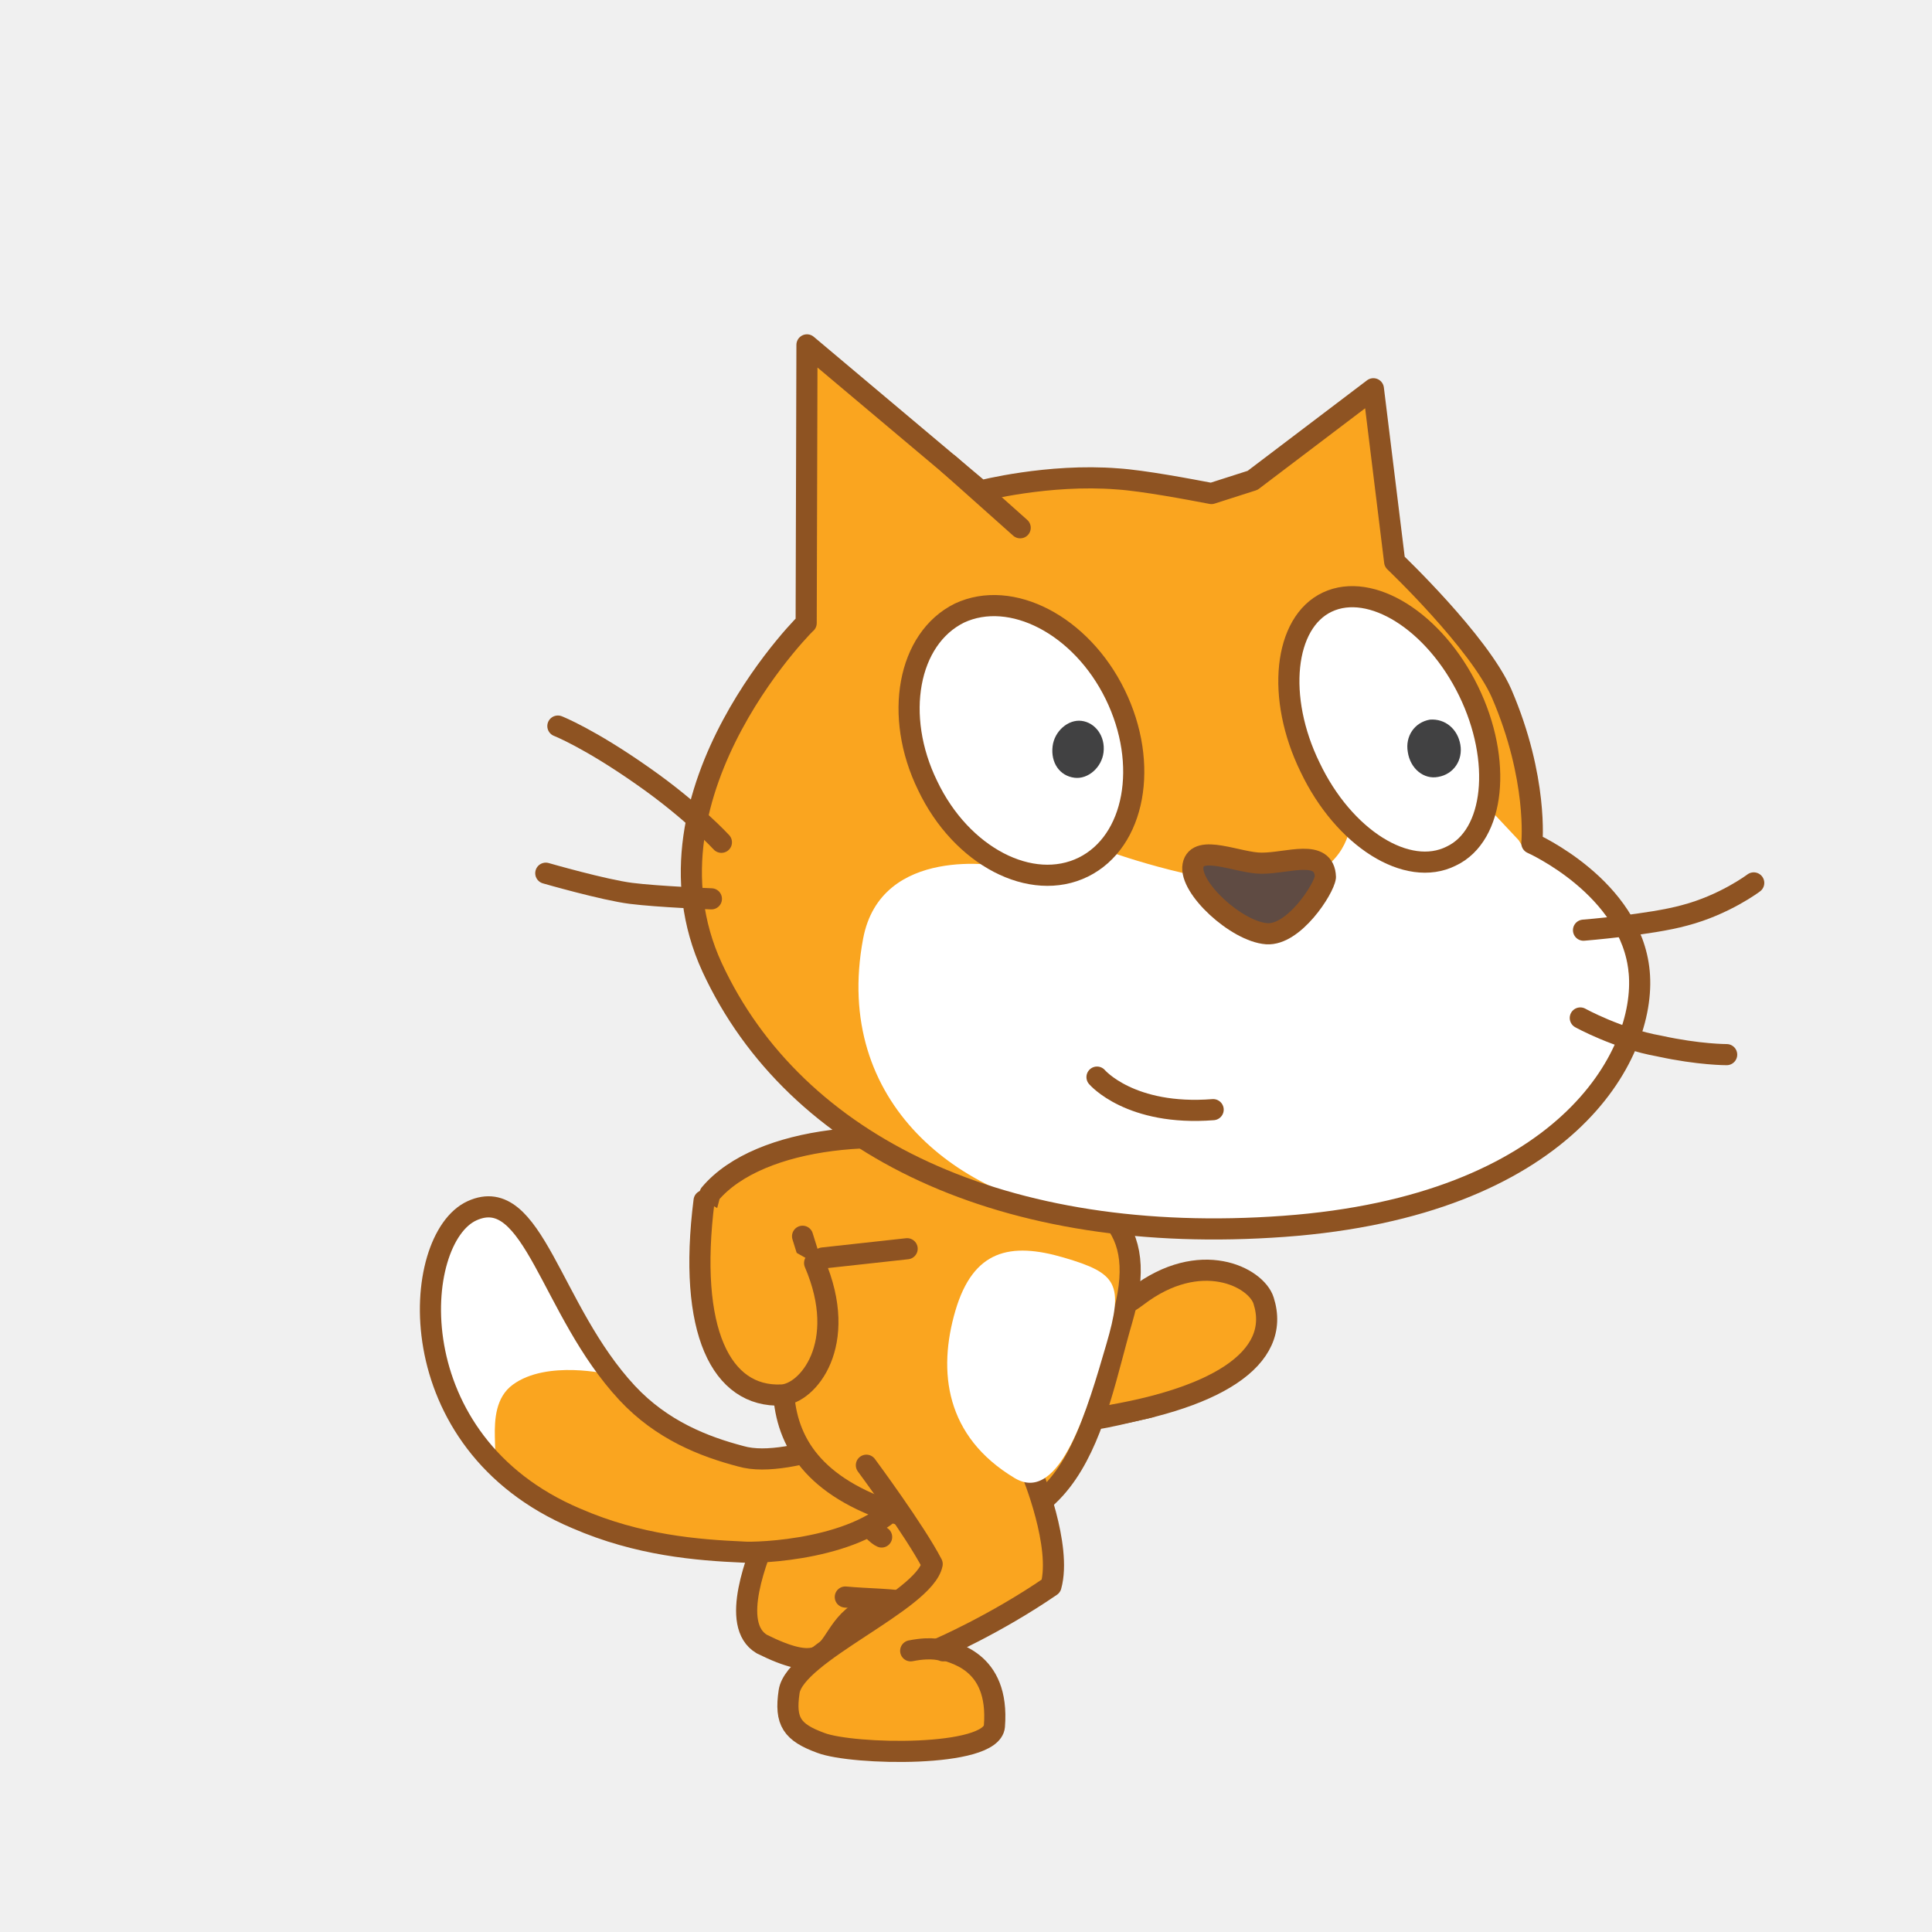
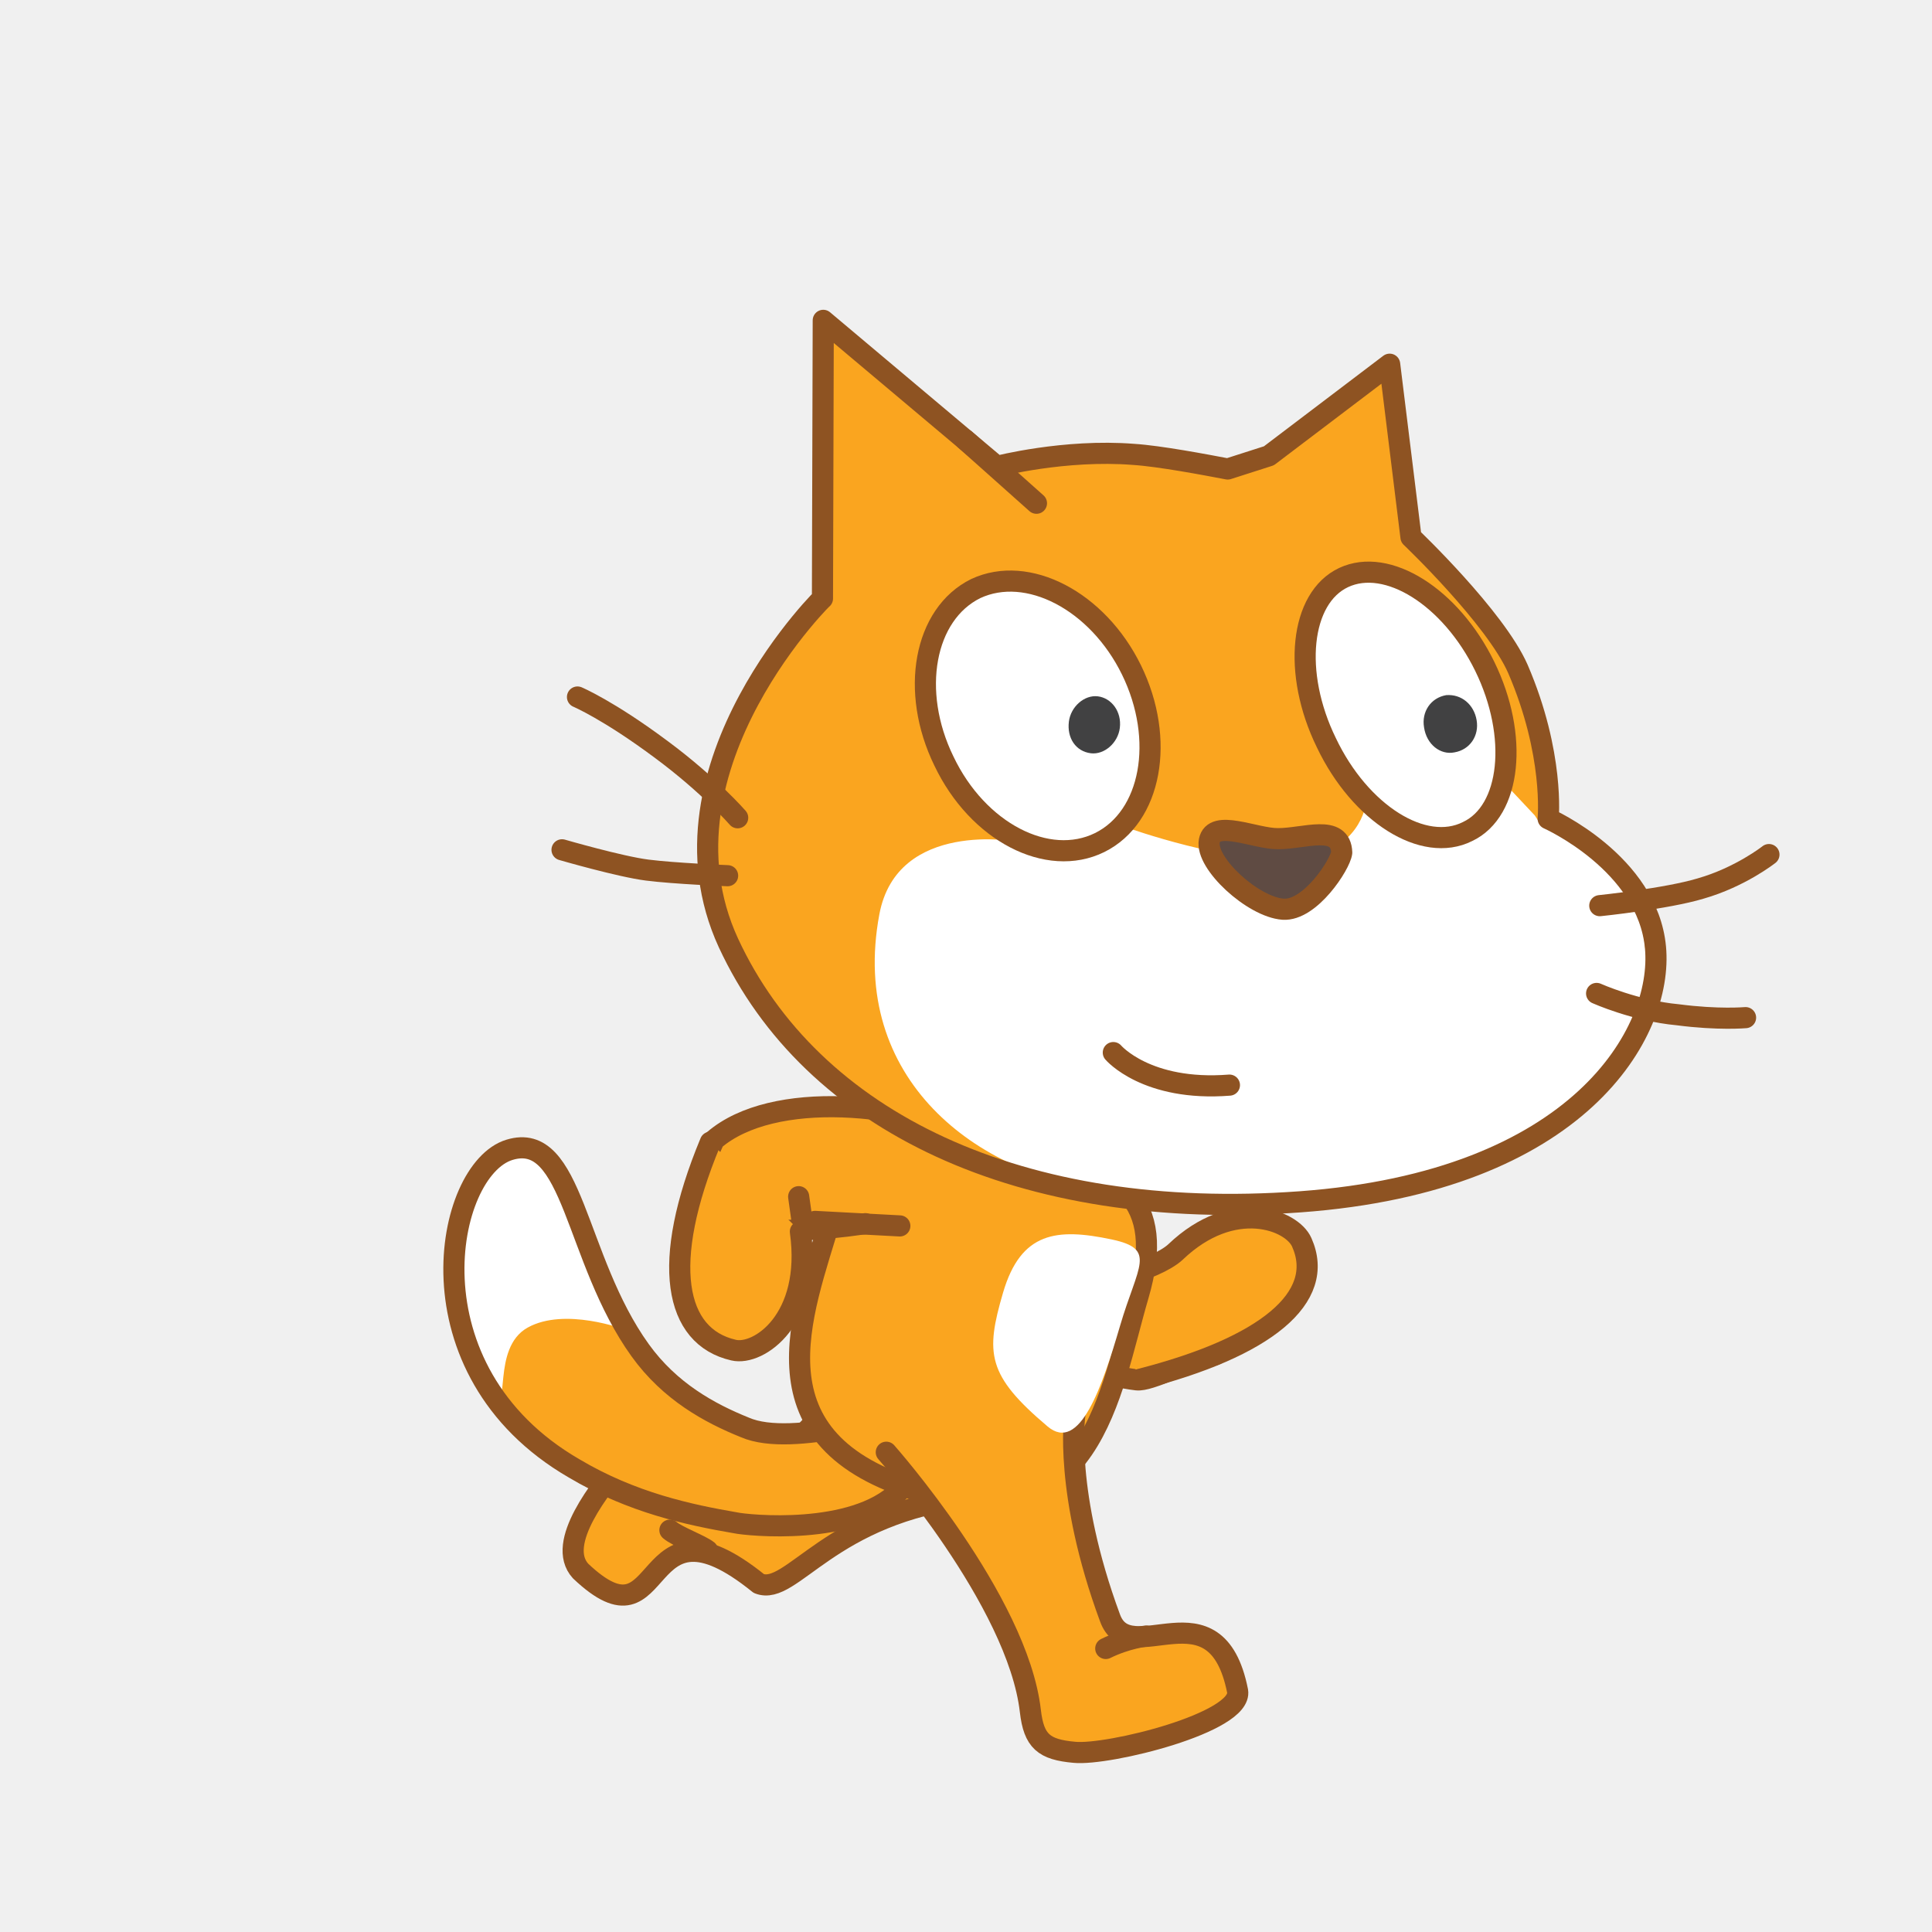
- <svg xmlns="http://www.w3.org/2000/svg" version="1.1" x="0px" y="0px" width="128px" height="128px" viewBox="-27.818 -22.149 128 128" enable-background="new -27.818 -22.149 128 128" xml:space="preserve">
+ <svg xmlns="http://www.w3.org/2000/svg" version="1.1" x="0px" y="0px" width="128px" height="128px" viewBox="-29.371 -20.524 128 128" enable-background="new -29.371 -20.524 128 128" xml:space="preserve">
  <defs />
  <g>
-     <path id="ID0.15909873321652412_37_" fill="#FAA51F" stroke="#8E5322" stroke-width="1.4" stroke-linecap="round" stroke-linejoin="round" d="   M39.719,58.97c-0.177,0.202,8.937,12.045,8.683,12.102c-2.065,0.458-4.135,1.071-4.995,0.773c-3.929-1.362-8.42-5.354-10.78-10.068   l-0.354-1.369" />
-     <path id="ID0.1790580078959465_41_" fill="#FAA51F" stroke="#8E5322" stroke-width="1.4" stroke-linecap="round" stroke-linejoin="round" d="   M42.363,62.651c0.724,0.877,1.834,2.163,2.756,2.113c0.834-0.049,1.699-0.492,2.401-1.029c4.189-3.201,7.897-1.263,8.379,0.287   c1.219,3.813-3.131,6.645-11.663,7.845" />
-     <path id="ID0.527006761636585_19_" fill="#FAA51F" stroke="#8E5322" stroke-width="1.4" stroke-linecap="round" stroke-linejoin="round" d="   M24.754,72.427c0,0,3.275,4.289,3.52,5.676c-3.922-0.328-3.324-3.387-5.107,0.936c-0.818,1.984-2.662,6.463-0.512,7.736   c7.248,3.609,2.035-4.172,12.156-2.705c2.947,0.248,8.176-0.77,2.703-8.809" />
-     <path id="ID0.8937406223267317_35_" fill="#FAA51F" stroke="#8E5322" stroke-width="1.4" stroke-linecap="round" stroke-linejoin="round" d="   M32.635,84.058c-1.098-0.275-3.043-0.262-4.449-0.4" />
-     <path id="ID0.8937406223267317_26_" fill="#FAA51F" stroke="#8E5322" stroke-width="1.4" stroke-linecap="round" stroke-linejoin="round" d="   M30.592,79.681c-0.543-0.217-1.984-2.08-2.969-3.014" />
-     <path id="ID0.8535828334279358_16_" fill="#FAA51F" d="M21.258,74.331c-2.426-0.637-5.225-1.721-7.531-4.197   c-5.1-5.48-6.205-13.912-10.27-12.068c-4.066,1.846-5.008,15.35,6.904,20.383c4.121,1.791,8.016,2.098,11.072,2.232   c0.82,0.074,7.875-0.109,10.494-3.449c2.619-3.342,1.053-4.313,0.254-4.896C31.396,71.849,24.65,75.323,21.258,74.331z" />
-     <path id="ID0.914295740891248_16_" fill="#FFFFFF" d="M3.639,57.937c-2.045,0.52-3.627,5.32-2.963,8.961   c0.766,3.625,2.545,5.979,3.682,7.424c1.5,1.184-0.475-3.064,1.795-4.73c2.271-1.67,6.371-0.686,6.371-0.686   s-2.84-4.619-4.355-7.217C6.879,59.255,5.813,57.599,3.639,57.937z" />
-     <path id="ID0.40227043256163597_16_" fill="none" stroke="#8E5322" stroke-width="1.4" stroke-linecap="round" stroke-linejoin="round" d="   M21.258,74.331c-2.426-0.637-5.225-1.721-7.531-4.197c-5.1-5.48-6.205-13.912-10.27-12.068c-4.066,1.846-5.008,15.35,6.904,20.383   c4.121,1.791,8.016,2.098,11.072,2.232c0.82,0.074,7.875-0.109,10.494-3.449c2.619-3.342,1.053-4.313,0.254-4.896   C31.396,71.849,24.65,75.323,21.258,74.331z" />
-     <path id="ID0.46792364912107587_16_" fill="#FAA51F" stroke="#8E5322" stroke-width="1.4" stroke-linecap="round" stroke-linejoin="round" d="   M46.512,65.323c-1.887,6.428-3.016,16.311-14.436,12.959c-11.418-3.35-7.826-11.678-5.939-18.105   c1.887-6.43,6.326-7.002,12.756-5.115C45.32,56.948,48.398,58.894,46.512,65.323z" />
-     <path id="ID0.007584026083350182_16_" fill="#FAA51F" stroke="#8E5322" stroke-width="1.4" stroke-linecap="round" stroke-linejoin="round" d="   M40.568,75.472c0,0,1.982,4.813,1.244,7.459c-3.697,2.539-7.375,4.127-7.375,4.127c0.754,0.289,3.984,0.707,3.627,5.164   c-0.199,2.1-9.4,1.9-11.5,1.1c-1.9-0.699-2.4-1.398-2.1-3.4c0.387-2.564,8.971-5.971,9.477-8.449   c-1.125-2.182-4.359-6.547-4.359-6.547" />
-     <path id="ID0.31672530295327306_16_" fill="#FAA51F" stroke="#8E5322" stroke-width="1.4" stroke-linecap="round" stroke-linejoin="round" d="   M34.67,87.222c0,0-0.654-0.299-2.152,0" />
-     <path id="ID0.38032895559445024_22_" fill="#FFFFFF" d="M45.472,66.938c-1.184,4.031-3.026,10.663-6.065,8.84   c-4.592-2.754-5.111-7.058-3.928-11.089c1.184-4.029,3.631-4.561,7.182-3.52S46.653,62.908,45.472,66.938z" />
-     <path id="ID0.15909873321652412_36_" fill="#FAA51F" stroke="#8E5322" stroke-width="1.4" stroke-linecap="round" stroke-linejoin="round" d="   M22.186,63.498c-3.188-6.356-3.7-3.774-2.969-6.54c3.309-3.938,12.122-4.56,18.035-2.847l0,0" />
-     <path id="ID0.8143284288235009_3_" fill="#FAA51F" stroke="#8E5322" stroke-width="1.4" stroke-linecap="round" stroke-linejoin="round" d="   M26.689,61.197l5.593-0.614" />
-     <path id="ID0.6682511982508004_3_" fill="none" stroke="#8E5322" stroke-width="1.4" stroke-linecap="round" stroke-linejoin="round" d="   M25.914,61.554l-0.56-1.798" />
-     <path id="ID0.1790580078959465_40_" fill="#FAA51F" stroke="#8E5322" stroke-width="1.4" stroke-linecap="round" stroke-linejoin="round" d="   M26.152,61.528c2.32,5.406-0.485,8.685-2.186,8.746c-4.002,0.178-6.227-4.235-5.137-12.875" />
-     <path id="ID0.2591130444779992_16_" fill="#FAA51F" d="M52.443,10.548c-1.477-0.281-4.529-0.859-6.229-0.969   c-4.59-0.363-9.064,0.799-9.064,0.799L25.646,0.7l-0.053,18.432c0.693-0.721-11.639,11.061-6.232,22.811   c5.49,11.859,19.383,18.506,37.885,17.156c18.504-1.35,24.055-11.244,23.537-16.85c-0.52-5.605-7.111-8.533-7.111-8.533   s0.426-4.281-2.004-9.92c-1.494-3.408-7.086-8.73-7.086-8.73l-1.41-11.459L55.17,9.675L52.443,10.548z" />
-     <path id="ID0.3588979784399271_16_" fill="#FFFFFF" d="M72.791,33.507l-2.137-2.279l-9.053,1.506c0,0-0.402,3.275-4.682,3.656   c-4.279,0.379-11.131-2.076-11.131-2.076l-7.266,0.92c0,0-7.979-1.486-9.158,4.816c-2.051,10.932,6.533,17.328,14.98,18.268   c5.459,0.672,9.02,0.404,12.975,0.188c17.451-0.977,23.584-10.699,22.768-16.342c-0.521-5.605-6.873-8-6.873-8L72.791,33.507z" />
-     <path id="ID0.2727069961838424_16_" fill="none" stroke="#8E5322" stroke-width="1.4" stroke-linecap="round" stroke-linejoin="round" d="   M77.094,39.478c0,0,4.439-0.357,6.695-0.982c2.662-0.696,4.582-2.15,4.582-2.15" />
-     <path id="ID0.5861211125738919_16_" fill="none" stroke="#8E5322" stroke-width="1.4" stroke-linecap="round" stroke-linejoin="round" d="   M76.881,45.294c0,0,2.469,1.369,5.234,1.86c2.652,0.58,4.463,0.569,4.463,0.569" />
-     <path id="ID0.4793355236761272_16_" fill="none" stroke="#8E5322" stroke-width="1.4" stroke-linecap="round" stroke-linejoin="round" d="   M35.051,8.608l4.721,4.209" />
-     <path id="ID0.48413723474368453_16_" fill="none" stroke="#8E5322" stroke-width="1.4" stroke-linecap="round" stroke-linejoin="round" d="   M52.443,10.548c-1.477-0.281-4.529-0.859-6.229-0.969c-4.59-0.363-9.064,0.799-9.064,0.799L25.646,0.7l-0.053,18.432   c0.693-0.721-11.639,11.061-6.232,22.811c5.49,11.859,19.383,18.506,37.885,17.156c18.504-1.35,24.055-11.244,23.537-16.85   c-0.52-5.605-7.111-8.533-7.111-8.533s0.426-4.281-2.004-9.92c-1.494-3.408-7.086-8.73-7.086-8.73l-1.41-11.459L55.17,9.675   L52.443,10.548z" />
-     <path id="ID0.9024141579866409_16_" fill="none" stroke="#8E5322" stroke-width="1.4" stroke-linecap="round" stroke-linejoin="round" d="   M8.342,35.703c0,0,3.861,1.112,5.65,1.336c1.791,0.226,5.322,0.362,5.322,0.362" />
-     <path id="ID0.16030752705410123_16_" fill="none" stroke="#8E5322" stroke-width="1.4" stroke-linecap="round" stroke-linejoin="round" d="   M19.977,33.655c0,0-1.936-2.106-5.166-4.362c-3.584-2.526-5.668-3.338-5.668-3.338" />
-     <path id="ID0.40023312577977777_16_" fill="#FFFFFF" stroke="#8E5322" stroke-width="1.4" stroke-linecap="round" stroke-linejoin="round" d="   M69.475,23.626c2.252,4.609,1.74,9.586-1.146,10.943c-2.9,1.457-7.109-1.178-9.352-5.887c-2.254-4.609-1.74-9.586,1.146-10.943   C63.012,16.382,67.221,19.017,69.475,23.626z" />
-     <path id="ID0.43813491938635707_16_" fill="#414142" d="M68.934,27.188c0.176,1.027-0.441,1.959-1.471,2.135   c-0.932,0.188-1.85-0.531-2.012-1.658c-0.178-1.029,0.441-1.961,1.469-2.137C67.939,25.452,68.758,26.159,68.934,27.188" />
-     <path id="ID0.4253597157076001_16_" fill="#FFFFFF" stroke="#8E5322" stroke-width="1.4" stroke-linecap="round" stroke-linejoin="round" d="   M46.068,23.868c2.254,4.611,1.32,9.734-2.111,11.43c-3.434,1.691-8.076-0.693-10.318-5.402c-2.254-4.609-1.32-9.734,2.111-11.428   C39.17,16.872,43.814,19.259,46.068,23.868z" />
-     <path id="ID0.814307457767427_16_" fill="#414142" d="M45.293,27.704c-0.121,0.992-1.025,1.787-1.918,1.676   c-0.992-0.121-1.59-1.002-1.455-2.092c0.121-0.992,1.025-1.789,1.918-1.678C44.732,25.72,45.428,26.612,45.293,27.704" />
-     <path id="ID0.5240494590252638_16_" fill="#5F4B43" stroke="#8E5322" stroke-width="1.4" stroke-linecap="round" stroke-linejoin="round" d="   M55.775,35.04c1.713,0.008,4.156-1,4.219,0.922c-0.098,0.793-2.088,3.875-3.887,3.752c-1.998-0.145-5.164-3.053-4.883-4.529   S54.262,35.056,55.775,35.04z" />
-     <path id="ID0.046259244438260794_16_" fill="#FFFFFF" stroke="#8E5322" stroke-width="1.4" stroke-linecap="round" stroke-linejoin="round" d="   M44.861,49.212c0,0,2.201,2.588,7.695,2.156" />
+     <path id="ID0.15909873321652412_37_" fill="#FAA51F" stroke="#8E5322" stroke-width="1.4" stroke-linecap="round" stroke-linejoin="round" d="   M39.573,59.108c-0.13,0.235,11.881,10.05,11.627,10.104c-1.957,0.421-4.36,1.788-5.265,1.682c-4.13-0.488-9.372-3.425-12.688-7.522   l-0.64-1.262" />
+     <path id="ID0.8143284288235009_17_" fill="#FAA51F" stroke="#8E5322" stroke-width="1.4" stroke-linecap="round" stroke-linejoin="round" d="   M45.151,63.56l-4.128-2.661" />
+     <path id="ID0.1790580078959465_41_" fill="#FAA51F" stroke="#8E5322" stroke-width="1.4" stroke-linecap="round" stroke-linejoin="round" d="   M42.377,61.642c-1.045-0.5,2.129,2.354,3.04,2.203c0.824-0.14,2.458-0.815,3.097-1.426c3.814-3.642,7.712-2.122,8.36-0.634   c1.63,3.657-2.383,6.947-10.732,9.076" />
+     <path id="ID0.527006761636585_19_" fill="#FAA51F" stroke="#8E5322" stroke-width="1.4" stroke-linecap="round" stroke-linejoin="round" d="   M26.123,72.091c0,0-3.863,4.252-5.123,4.949c-6.803-3.09-6.188-4.342-9.156-0.73c-1.363,1.658-4.436,5.402-2.75,7.25   c5.877,5.57,3.625-5.781,11.813,0.832c2.186,0.855,4.645-4.693,14.189-5.77" />
+     <path id="ID0.8937406223267317_26_" fill="#FAA51F" stroke="#8E5322" stroke-width="1.4" stroke-linecap="round" stroke-linejoin="round" d="   M17.512,82.21c-0.453-0.365-2.021-0.941-2.5-1.357" />
+     <path id="ID0.8535828334279358_16_" fill="#FAA51F" d="M19.975,74.044c-2.326-0.939-4.965-2.369-6.939-5.117   c-4.367-6.08-4.396-14.584-8.662-13.27c-4.268,1.316-6.908,14.594,4.271,21.092c3.863,2.299,7.686,3.096,10.701,3.615   c0.805,0.178,7.826,0.887,10.848-2.094c3.02-2.984,1.588-4.146,0.869-4.826C30.348,72.862,23.215,75.456,19.975,74.044z" />
+     <path id="ID0.914295740891248_16_" fill="#FFFFFF" d="M4.57,55.552c-2.094,0.258-4.271,4.82-4.072,8.516   c0.301,3.691,1.77,6.252,2.713,7.828c1.338,1.365-0.084-3.1,2.379-4.465c2.465-1.369,6.406,0.125,6.406,0.125   s-2.232-4.941-3.408-7.709C7.617,57.271,6.77,55.491,4.57,55.552z" />
+     <path id="ID0.40227043256163597_16_" fill="none" stroke="#8E5322" stroke-width="1.4" stroke-linecap="round" stroke-linejoin="round" d="   M19.975,74.044c-2.326-0.939-4.965-2.369-6.939-5.117c-4.367-6.08-4.396-14.584-8.662-13.27c-4.268,1.316-6.908,14.594,4.271,21.092   c3.863,2.299,7.686,3.096,10.701,3.615c0.805,0.178,7.826,0.887,10.848-2.094c3.02-2.984,1.588-4.146,0.869-4.826   C30.348,72.862,23.215,75.456,19.975,74.044z" />
+     <path id="ID0.46792364912107587_16_" fill="#FAA51F" stroke="#8E5322" stroke-width="1.4" stroke-linecap="round" stroke-linejoin="round" d="   M46.037,65.323c-1.887,6.428-3.016,16.311-14.434,12.959c-11.42-3.35-7.828-11.678-5.941-18.105   c1.887-6.43,6.326-7.002,12.756-5.115S47.924,58.894,46.037,65.323z" />
+     <path id="ID0.007584026083350182_16_" fill="#FAA51F" stroke="#8E5322" stroke-width="1.4" stroke-linecap="round" stroke-linejoin="round" d="   M41.836,73.276c0,0-0.732,5.084,2.328,13.373c1.279,3.592,7.016-2.408,8.459,4.867c0.355,2.08-8.58,4.281-10.816,4.055   c-2.018-0.182-2.682-0.727-2.914-2.736c-0.838-7.334-9.545-17.145-9.545-17.145" />
+     <path id="ID0.31672530295327306_16_" fill="#FAA51F" stroke="#8E5322" stroke-width="1.4" stroke-linecap="round" stroke-linejoin="round" d="   M46.566,87.868c0,0-1.309,0.146-2.678,0.824" />
+     <path id="ID0.38032895559445024_22_" fill="#FFFFFF" d="M44.837,67.31c-1.184,4.031-2.669,8.476-4.806,6.669   c-4.012-3.393-4.127-4.838-2.945-8.869c1.184-4.029,3.563-4.284,7.182-3.52C47.296,62.229,46.019,63.28,44.837,67.31z" />
+     <path id="ID0.15909873321652412_36_" fill="#FAA51F" stroke="#8E5322" stroke-width="1.4" stroke-linecap="round" stroke-linejoin="round" d="   M27.962,60.547c-13.416,1.929-11.193-2.934-10.023-5.544c3.902-3.349,12.7-2.536,18.258,0.111l0,0" />
+     <path id="ID0.8143284288235009_3_" fill="#FAA51F" stroke="#8E5322" stroke-width="1.4" stroke-linecap="round" stroke-linejoin="round" d="   M24.626,60.397l5.619,0.299" />
+     <path id="ID0.6682511982508004_3_" fill="none" stroke="#8E5322" stroke-width="1.4" stroke-linecap="round" stroke-linejoin="round" d="   M23.803,60.623l-0.26-1.864" />
+     <path id="ID0.1790580078959465_40_" fill="#FAA51F" stroke="#8E5322" stroke-width="1.4" stroke-linecap="round" stroke-linejoin="round" d="   M23.657,61.071c0.805,5.827-2.77,8.245-4.425,7.854c-3.906-0.89-4.882-5.733-1.541-13.775" />
+     <path id="ID0.2591130444779992_16_" fill="#FAA51F" d="M51.969,10.548c-1.477-0.281-4.527-0.859-6.227-0.967   c-4.592-0.365-9.066,0.797-9.066,0.797L25.172,0.7l-0.053,18.432c0.693-0.721-11.639,11.061-6.232,22.811   c5.492,11.859,19.383,18.506,37.887,17.156s24.055-11.244,23.535-16.85s-7.111-8.533-7.111-8.533s0.426-4.281-2.002-9.918   c-1.494-3.41-7.086-8.732-7.086-8.732L62.697,3.606l-8,6.068L51.969,10.548z" />
+     <path id="ID0.3588979784399271_16_" fill="#FFFFFF" d="M72.318,33.507l-2.139-2.279l-9.053,1.506c0,0-0.402,3.275-4.68,3.656   c-4.279,0.379-11.131-2.076-11.131-2.076l-7.268,0.92c0,0-7.979-1.486-9.158,4.816c-2.049,10.932,6.533,17.328,14.982,18.268   c5.459,0.672,9.018,0.404,12.975,0.188c17.449-0.977,23.582-10.699,22.766-16.342c-0.52-5.605-6.873-8-6.873-8L72.318,33.507z" />
+     <path id="ID0.2727069961838424_16_" fill="none" stroke="#8E5322" stroke-width="1.4" stroke-linecap="round" stroke-linejoin="round" d="   M76.619,39.478c0,0,4.432-0.457,6.674-1.133c2.645-0.756,4.533-2.251,4.533-2.251" />
+     <path id="ID0.5861211125738919_16_" fill="none" stroke="#8E5322" stroke-width="1.4" stroke-linecap="round" stroke-linejoin="round" d="   M76.408,45.294c0,0,2.576,1.155,5.373,1.412c2.693,0.353,4.496,0.191,4.496,0.191" />
+     <path id="ID0.4793355236761272_16_" fill="none" stroke="#8E5322" stroke-width="1.4" stroke-linecap="round" stroke-linejoin="round" d="   M34.576,8.608l4.721,4.209" />
+     <path id="ID0.48413723474368453_16_" fill="none" stroke="#8E5322" stroke-width="1.4" stroke-linecap="round" stroke-linejoin="round" d="   M51.969,10.548c-1.477-0.281-4.527-0.859-6.227-0.967c-4.592-0.365-9.066,0.797-9.066,0.797L25.172,0.7l-0.053,18.432   c0.693-0.721-11.639,11.061-6.232,22.811c5.492,11.859,19.383,18.506,37.887,17.156s24.055-11.244,23.535-16.85   s-7.111-8.533-7.111-8.533s0.426-4.281-2.002-9.918c-1.494-3.41-7.086-8.732-7.086-8.732L62.697,3.606l-8,6.068L51.969,10.548z" />
+     <path id="ID0.9024141579866409_16_" fill="none" stroke="#8E5322" stroke-width="1.4" stroke-linecap="round" stroke-linejoin="round" d="   M7.865,35.778c0,0,3.859,1.12,5.648,1.344c1.791,0.229,5.322,0.371,5.322,0.371" />
+     <path id="ID0.16030752705410123_16_" fill="none" stroke="#8E5322" stroke-width="1.4" stroke-linecap="round" stroke-linejoin="round" d="   M19.502,33.655c0,0-1.873-2.161-5.039-4.508c-3.514-2.624-5.574-3.492-5.574-3.492" />
+     <path id="ID0.40023312577977777_16_" fill="#FFFFFF" stroke="#8E5322" stroke-width="1.4" stroke-linecap="round" stroke-linejoin="round" d="   M69,23.628c2.252,4.609,1.74,9.584-1.145,10.941c-2.9,1.457-7.109-1.178-9.352-5.887c-2.254-4.609-1.742-9.586,1.145-10.943   C62.539,16.384,66.746,19.017,69,23.628z" />
+     <path id="ID0.43813491938635707_16_" fill="#414142" d="M68.459,27.188c0.178,1.029-0.441,1.961-1.471,2.135   c-0.93,0.189-1.85-0.529-2.012-1.658c-0.176-1.027,0.441-1.959,1.471-2.135C67.465,25.454,68.283,26.159,68.459,27.188" />
+     <path id="ID0.4253597157076001_16_" fill="#FFFFFF" stroke="#8E5322" stroke-width="1.4" stroke-linecap="round" stroke-linejoin="round" d="   M45.596,23.868c2.254,4.611,1.318,9.734-2.113,11.43c-3.434,1.691-8.076-0.693-10.318-5.402c-2.252-4.609-1.32-9.734,2.111-11.426   C38.697,16.874,43.34,19.259,45.596,23.868z" />
+     <path id="ID0.814307457767427_16_" fill="#414142" d="M44.82,27.704c-0.121,0.992-1.027,1.787-1.92,1.678   c-0.992-0.123-1.59-1.002-1.455-2.094c0.121-0.992,1.027-1.789,1.92-1.678C44.258,25.72,44.955,26.612,44.82,27.704" />
+     <path id="ID0.5240494590252638_16_" fill="#5F4B43" stroke="#8E5322" stroke-width="1.4" stroke-linecap="round" stroke-linejoin="round" d="   M55.303,35.04c1.713,0.008,4.154-1,4.219,0.922c-0.098,0.793-2.09,3.875-3.887,3.752c-1.998-0.145-5.166-3.053-4.885-4.529   C51.033,33.708,53.789,35.056,55.303,35.04z" />
+     <path id="ID0.046259244438260794_16_" fill="#FFFFFF" stroke="#8E5322" stroke-width="1.4" stroke-linecap="round" stroke-linejoin="round" d="   M44.389,49.212c0,0,2.199,2.588,7.693,2.156" />
  </g>
</svg>
